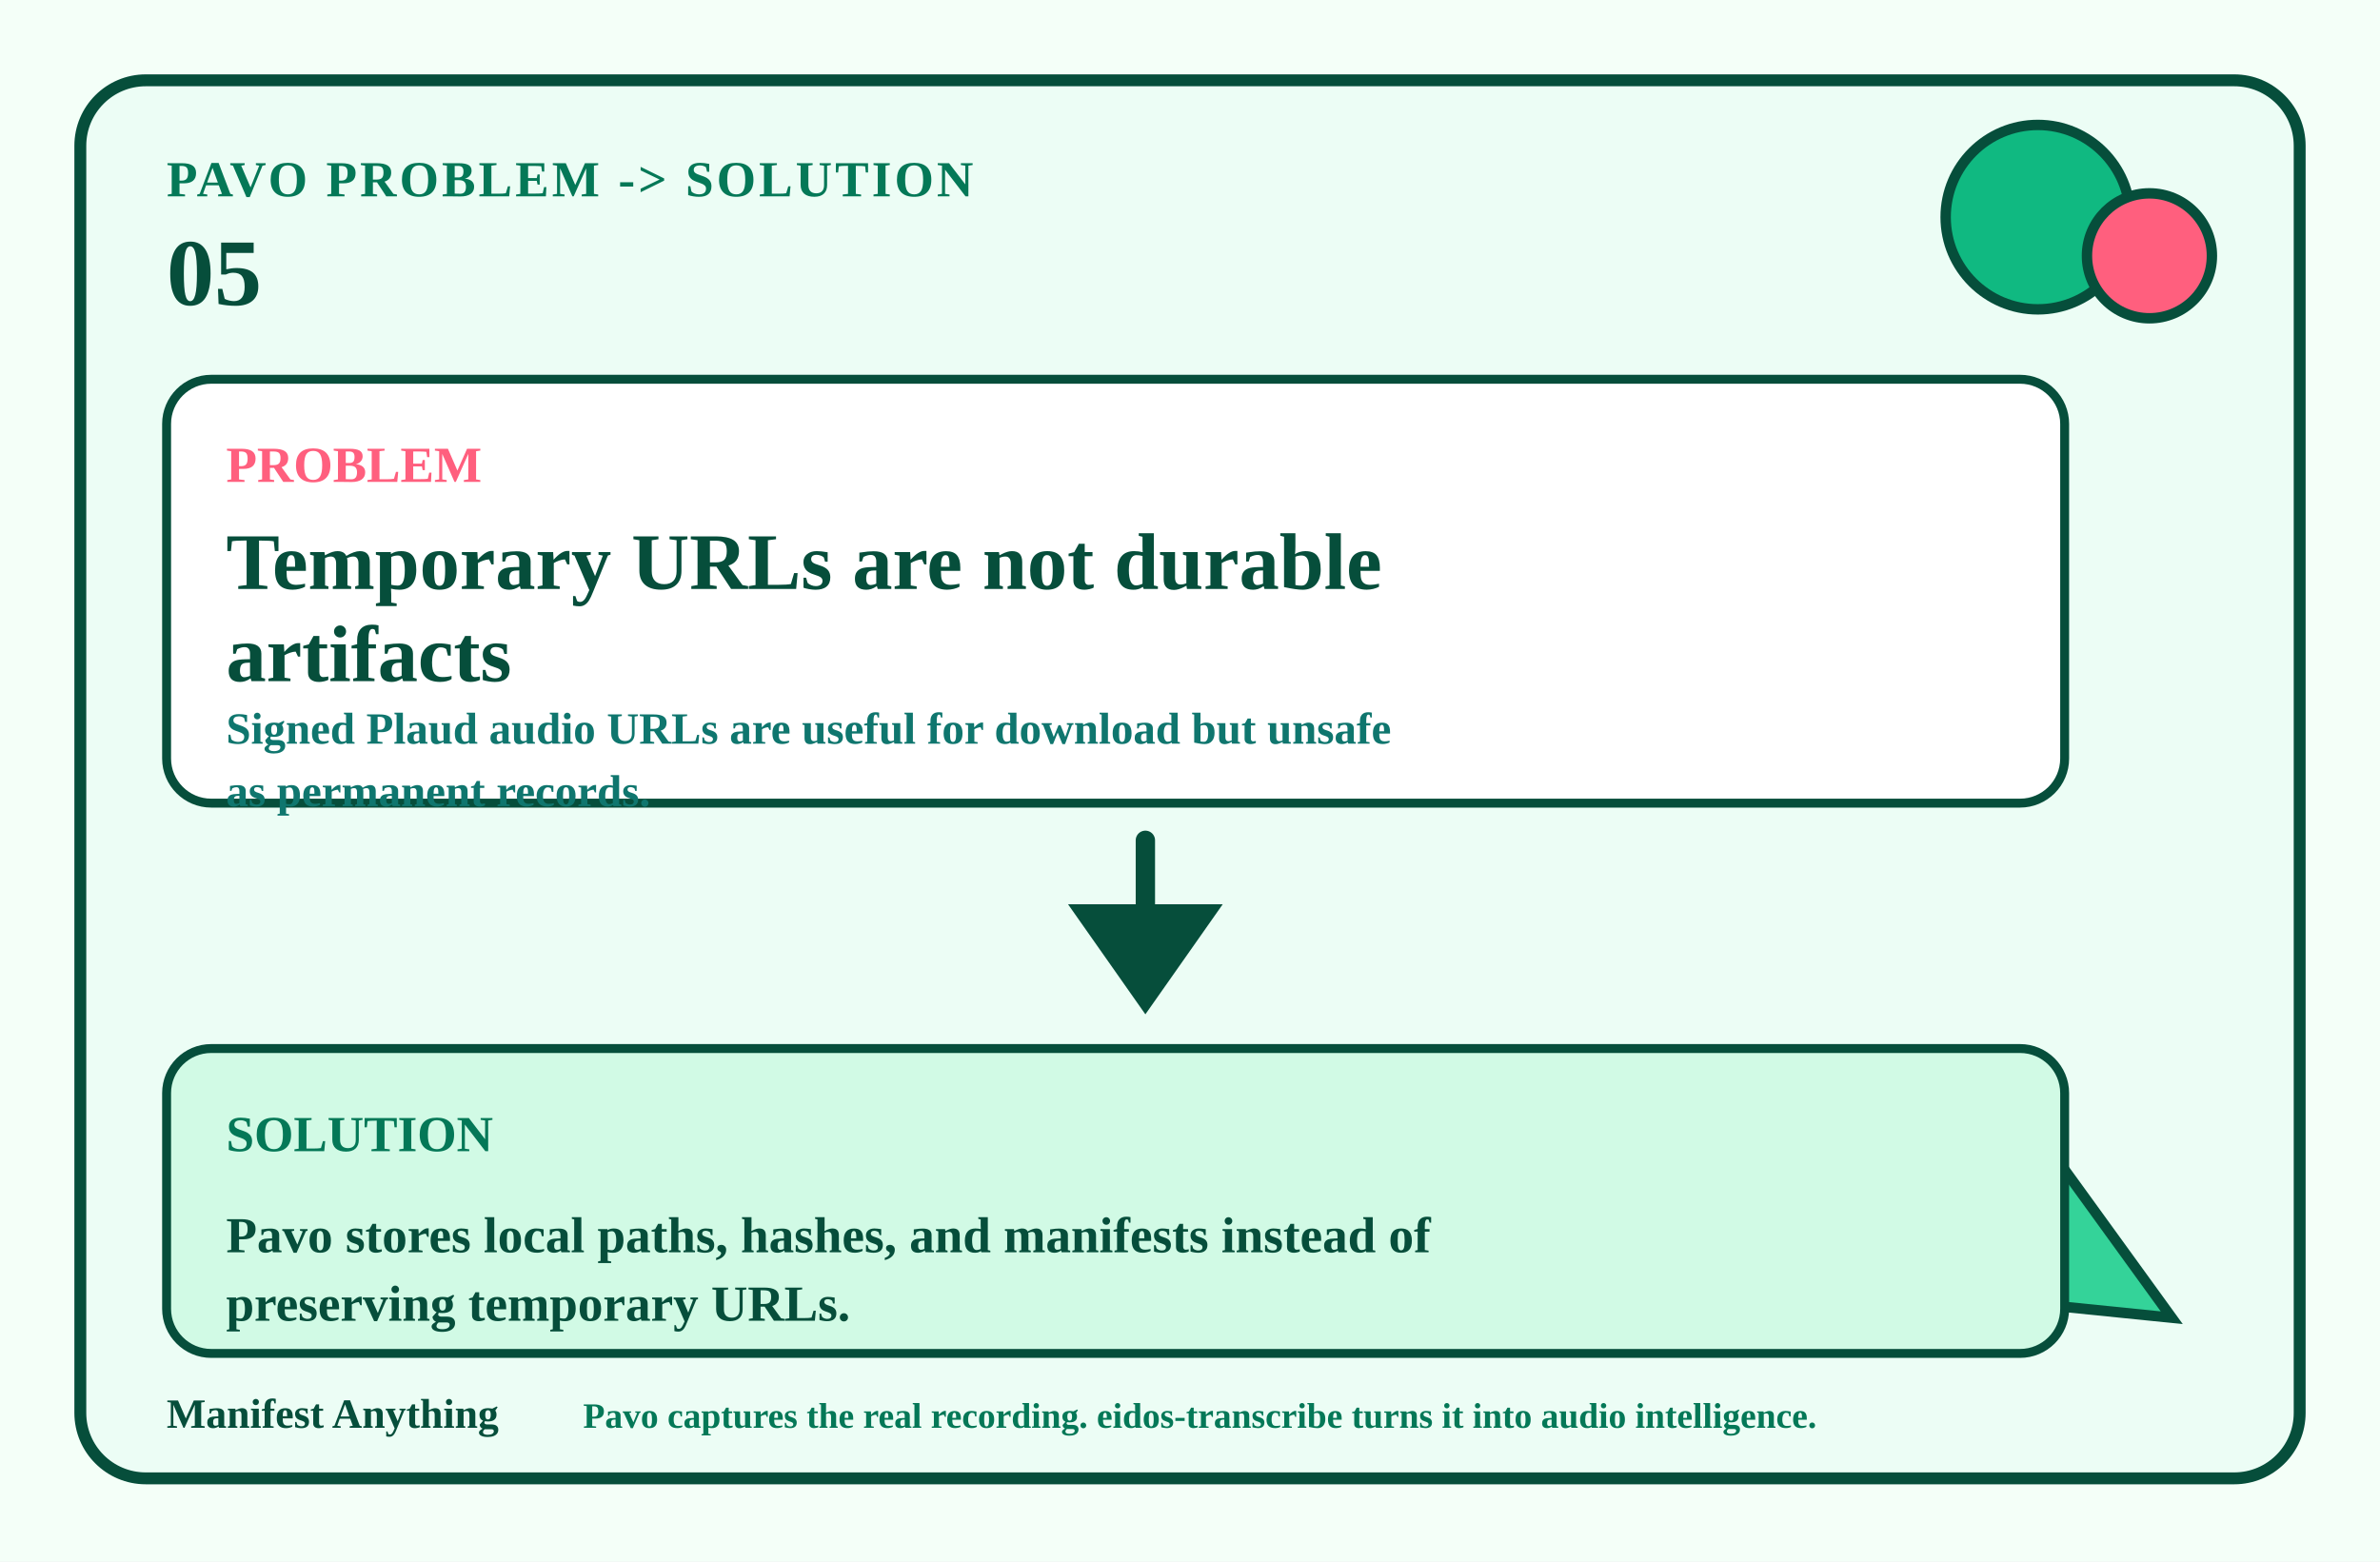
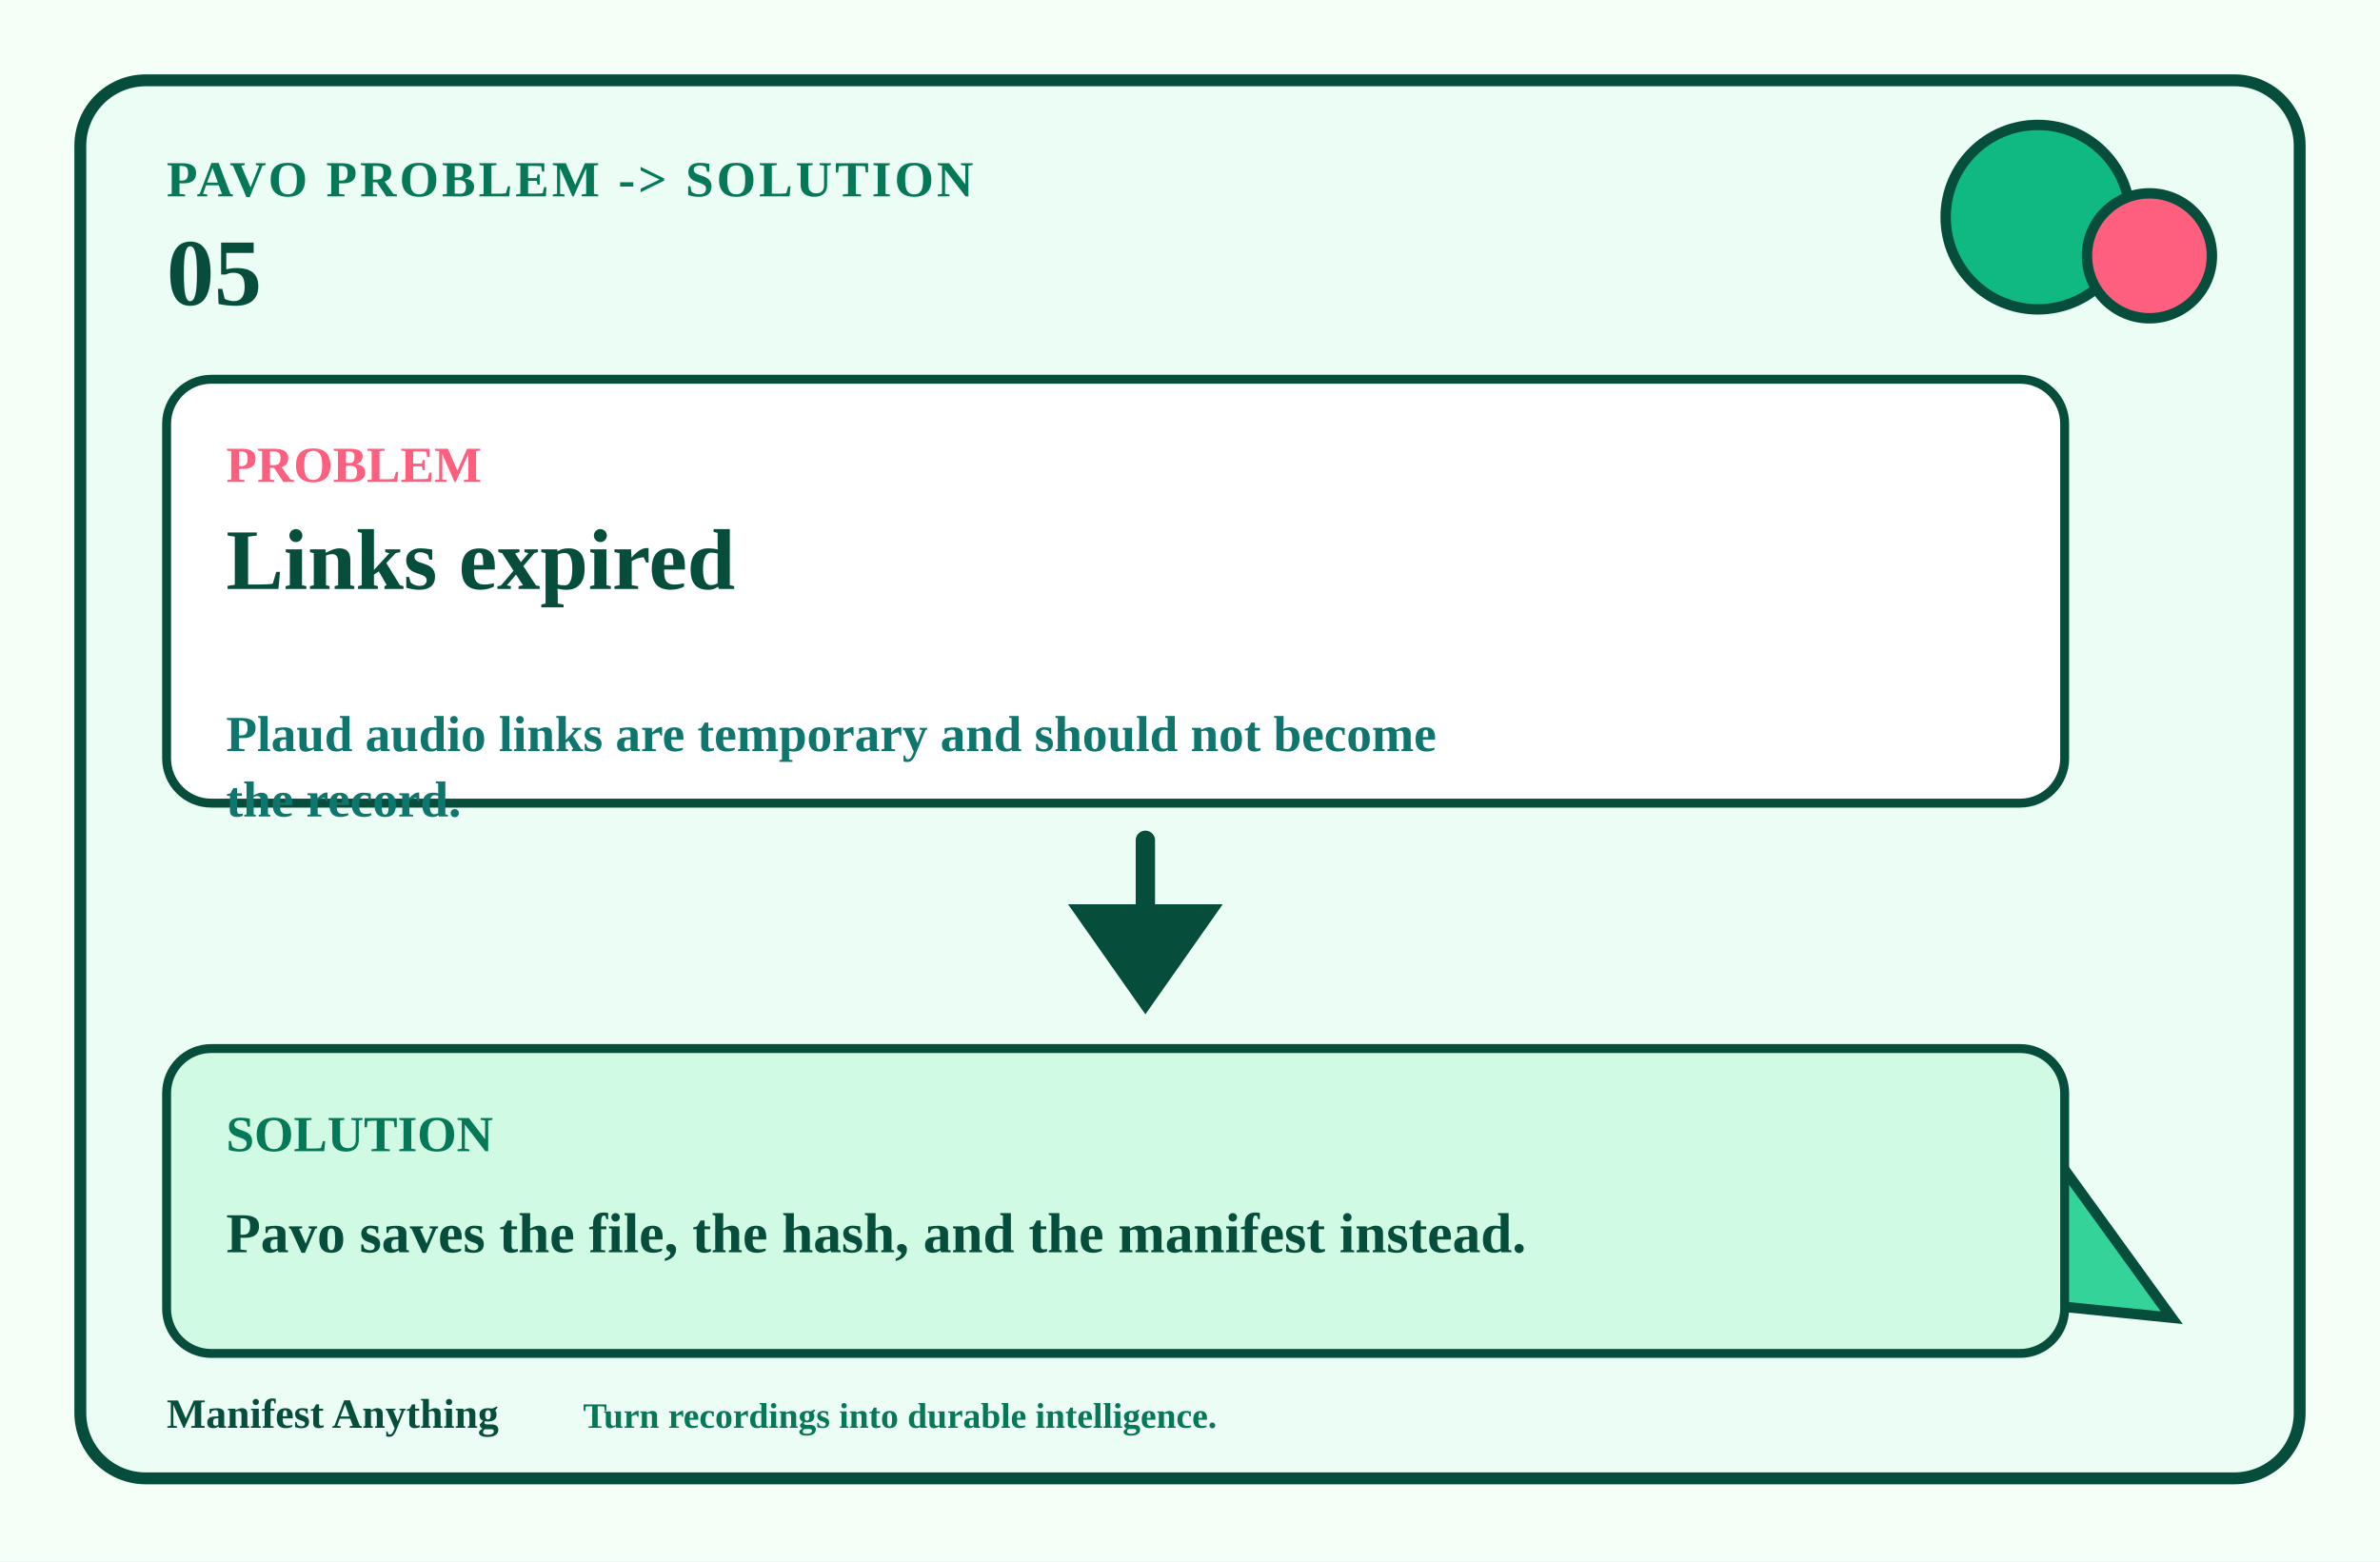
<svg xmlns="http://www.w3.org/2000/svg" width="1600" height="1050" viewBox="0 0 1600 1050" role="img" aria-labelledby="title desc">
  <rect width="1600" height="1050" fill="#f4fff8" />
  <rect x="54" y="54" width="1492" height="940" rx="44" fill="#ecfdf5" stroke="#064e3b" stroke-width="8" />
  <circle cx="1370" cy="146" r="62" fill="#10b981" stroke="#064e3b" stroke-width="7" />
  <circle cx="1445" cy="172" r="42" fill="#ff5f7e" stroke="#064e3b" stroke-width="7" />
  <polygon points="1302,870 1376,770 1460,886" fill="#34d399" stroke="#064e3b" stroke-width="7" />
  <text x="112" y="132" font-size="34" font-weight="800" fill="#047857" letter-spacing="2">PAVO PROBLEM -&gt; SOLUTION</text>
  <text x="112" y="205" font-size="64" font-weight="900" fill="#064e3b">05</text>
  <rect x="112" y="255" width="1276" height="285" rx="30" fill="#ffffff" stroke="#064e3b" stroke-width="6" />
  <text x="152" y="324" font-size="34" font-weight="900" fill="#ff5f7e">PROBLEM</text>
-   <text x="152" y="396" font-size="54" font-weight="900" fill="#064e3b">Temporary URLs are not durable</text>
-   <text x="152" y="458" font-size="54" font-weight="900" fill="#064e3b">artifacts</text>
-   <text x="152" y="500" font-size="30" font-weight="650" fill="#0f766e">Signed Plaud audio URLs are useful for download but unsafe</text>
-   <text x="152" y="542" font-size="30" font-weight="650" fill="#0f766e">as permanent records.</text>
+   <text x="152" y="396" font-size="58" font-weight="900" fill="#064e3b">Links expired</text>
+   <text x="152" y="505" font-size="34" font-weight="650" fill="#0f766e">Plaud audio links are temporary and should not become</text>
+   <text x="152" y="549" font-size="34" font-weight="650" fill="#0f766e">the record.</text>
  <path d="M770 565 V620" stroke="#064e3b" stroke-width="13" stroke-linecap="round" />
  <path d="M718 608 L770 682 L822 608 Z" fill="#064e3b" />
  <rect x="112" y="705" width="1276" height="205" rx="30" fill="#d1fae5" stroke="#064e3b" stroke-width="6" />
  <text x="152" y="774" font-size="34" font-weight="900" fill="#047857">SOLUTION</text>
-   <text x="152" y="842" font-size="34" font-weight="800" fill="#064e3b">Pavo stores local paths, hashes, and manifests instead of</text>
-   <text x="152" y="888" font-size="34" font-weight="800" fill="#064e3b">preserving temporary URLs.</text>
+   <text x="152" y="842" font-size="38" font-weight="800" fill="#064e3b">Pavo saves the file, the hash, and the manifest instead.</text>
  <text x="112" y="960" font-size="28" font-weight="800" fill="#064e3b">Manifest Anything</text>
-   <text x="392" y="960" font-size="24" font-weight="650" fill="#047857">Pavo captures the real recording. eidos-transcribe turns it into audio intelligence.</text>
+   <text x="392" y="960" font-size="24" font-weight="650" fill="#047857">Turn recordings into durable intelligence.</text>
</svg>
